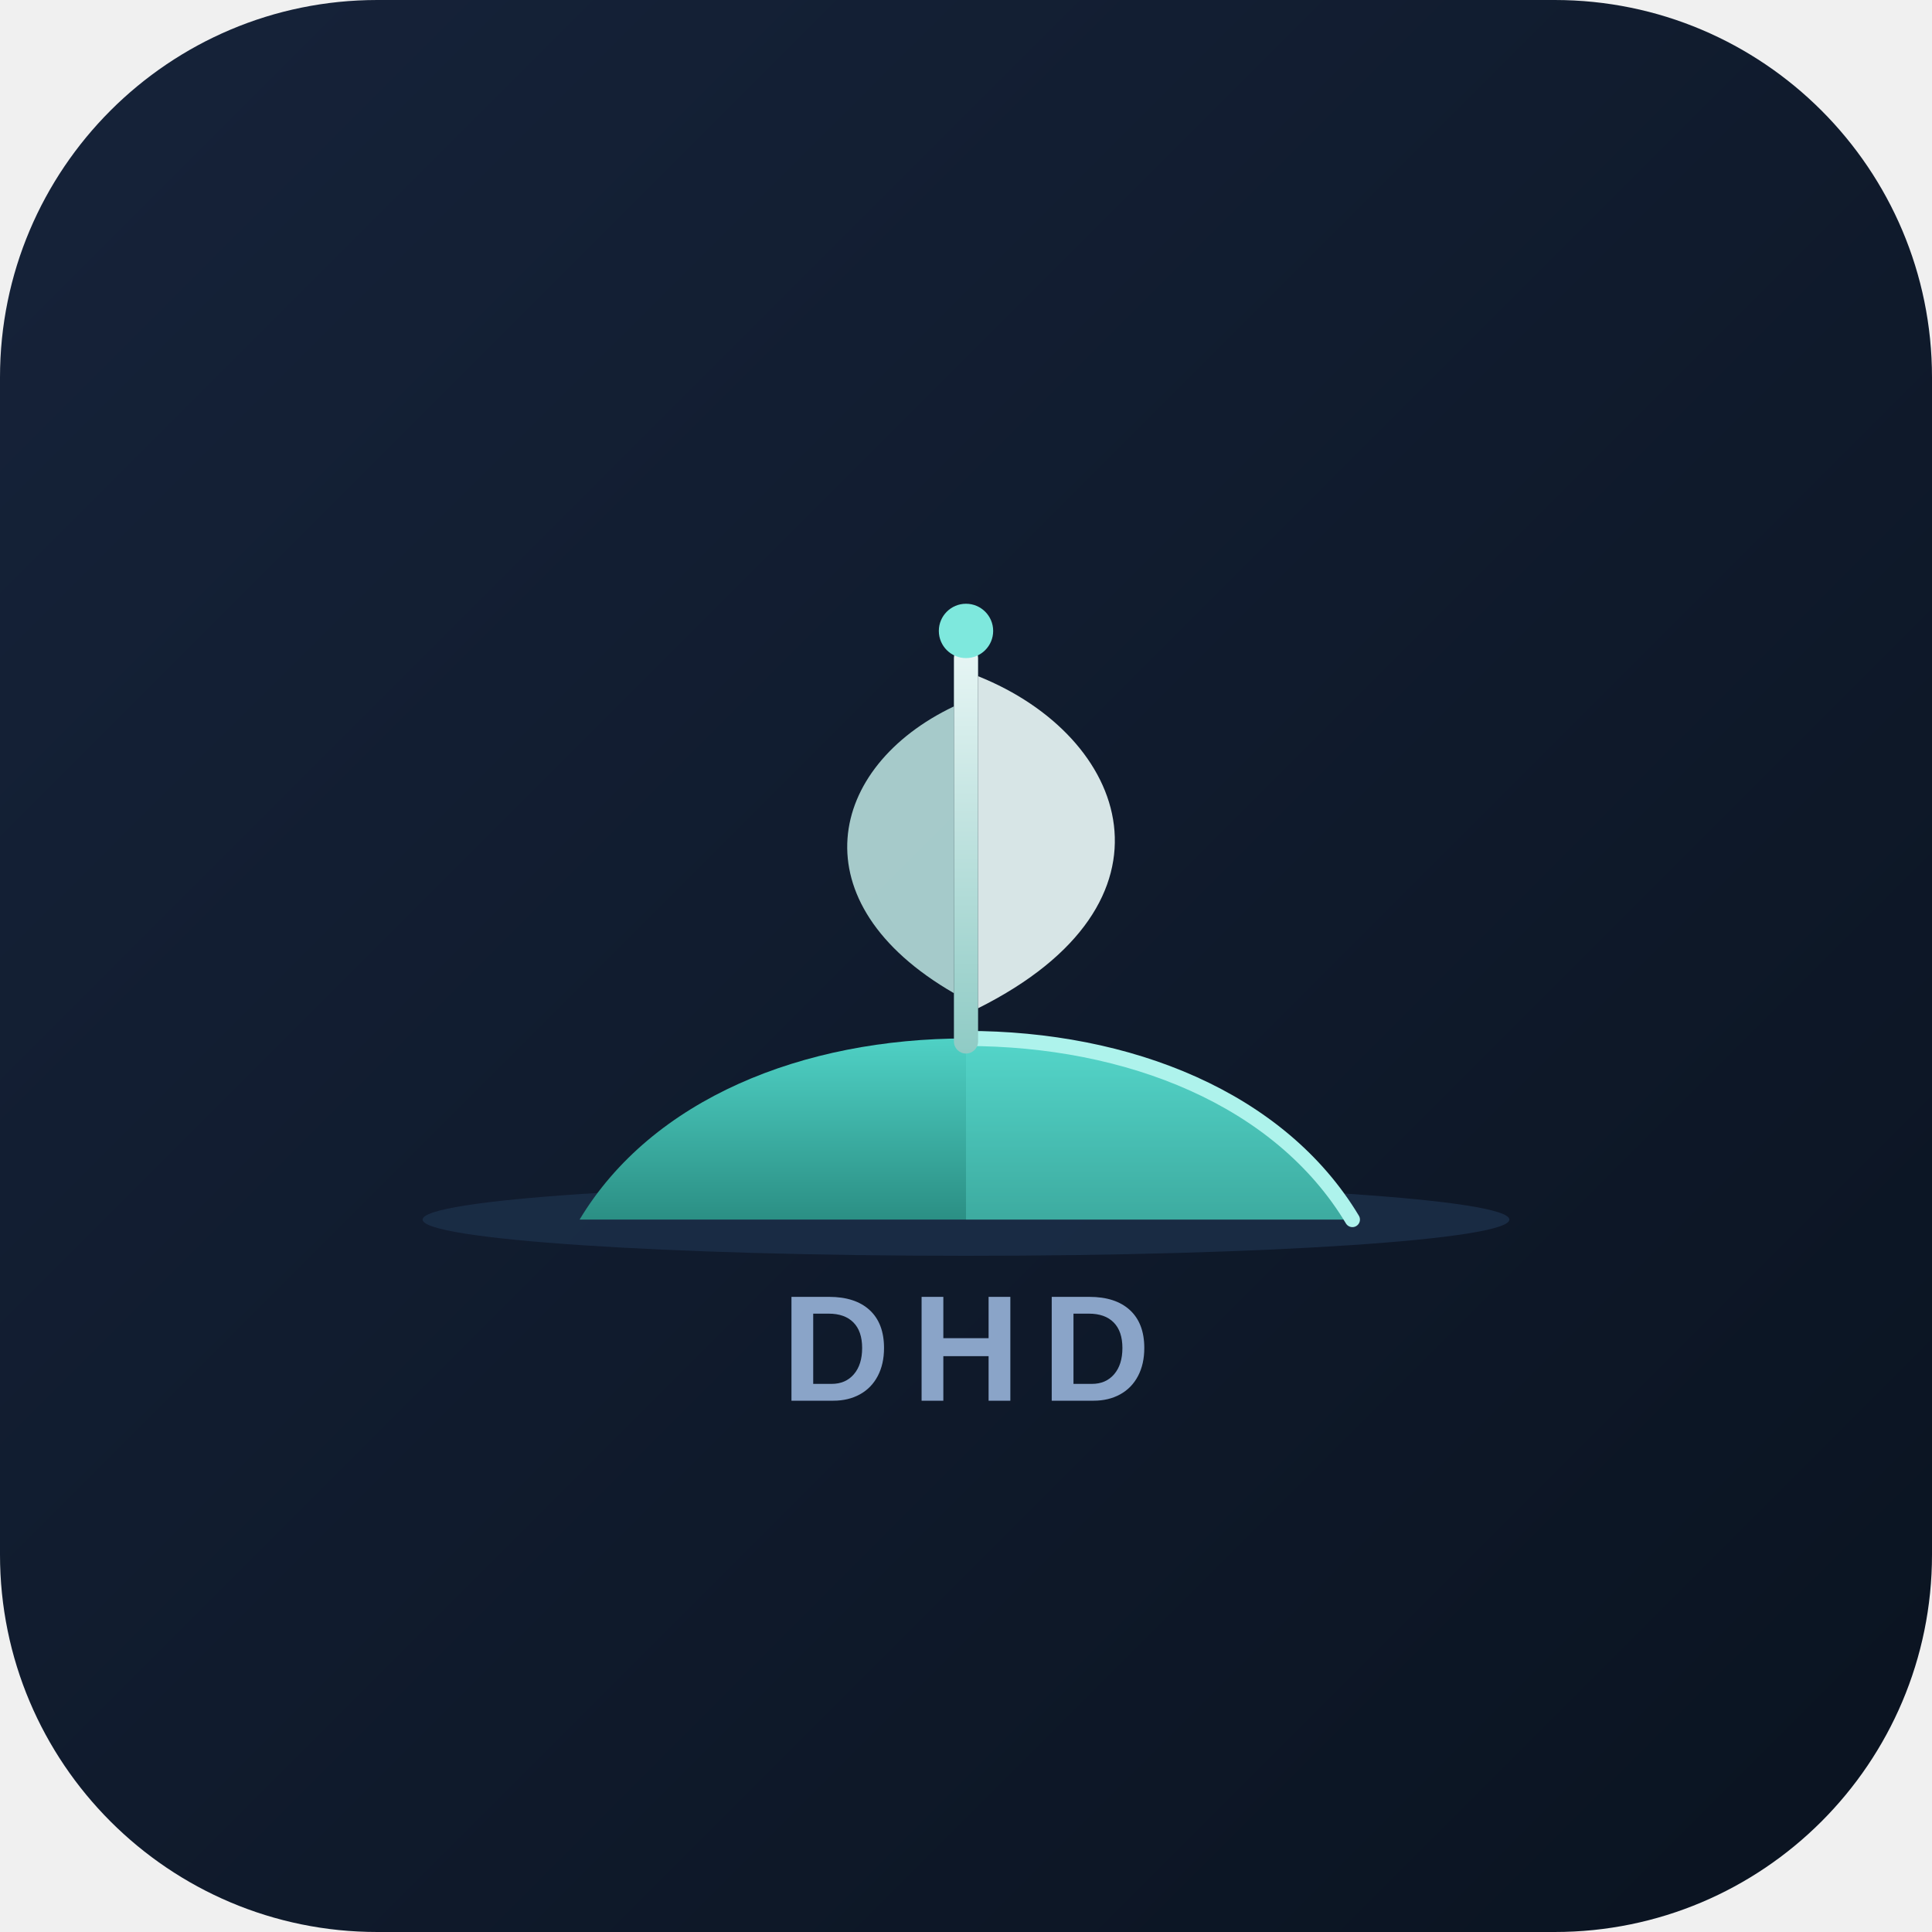
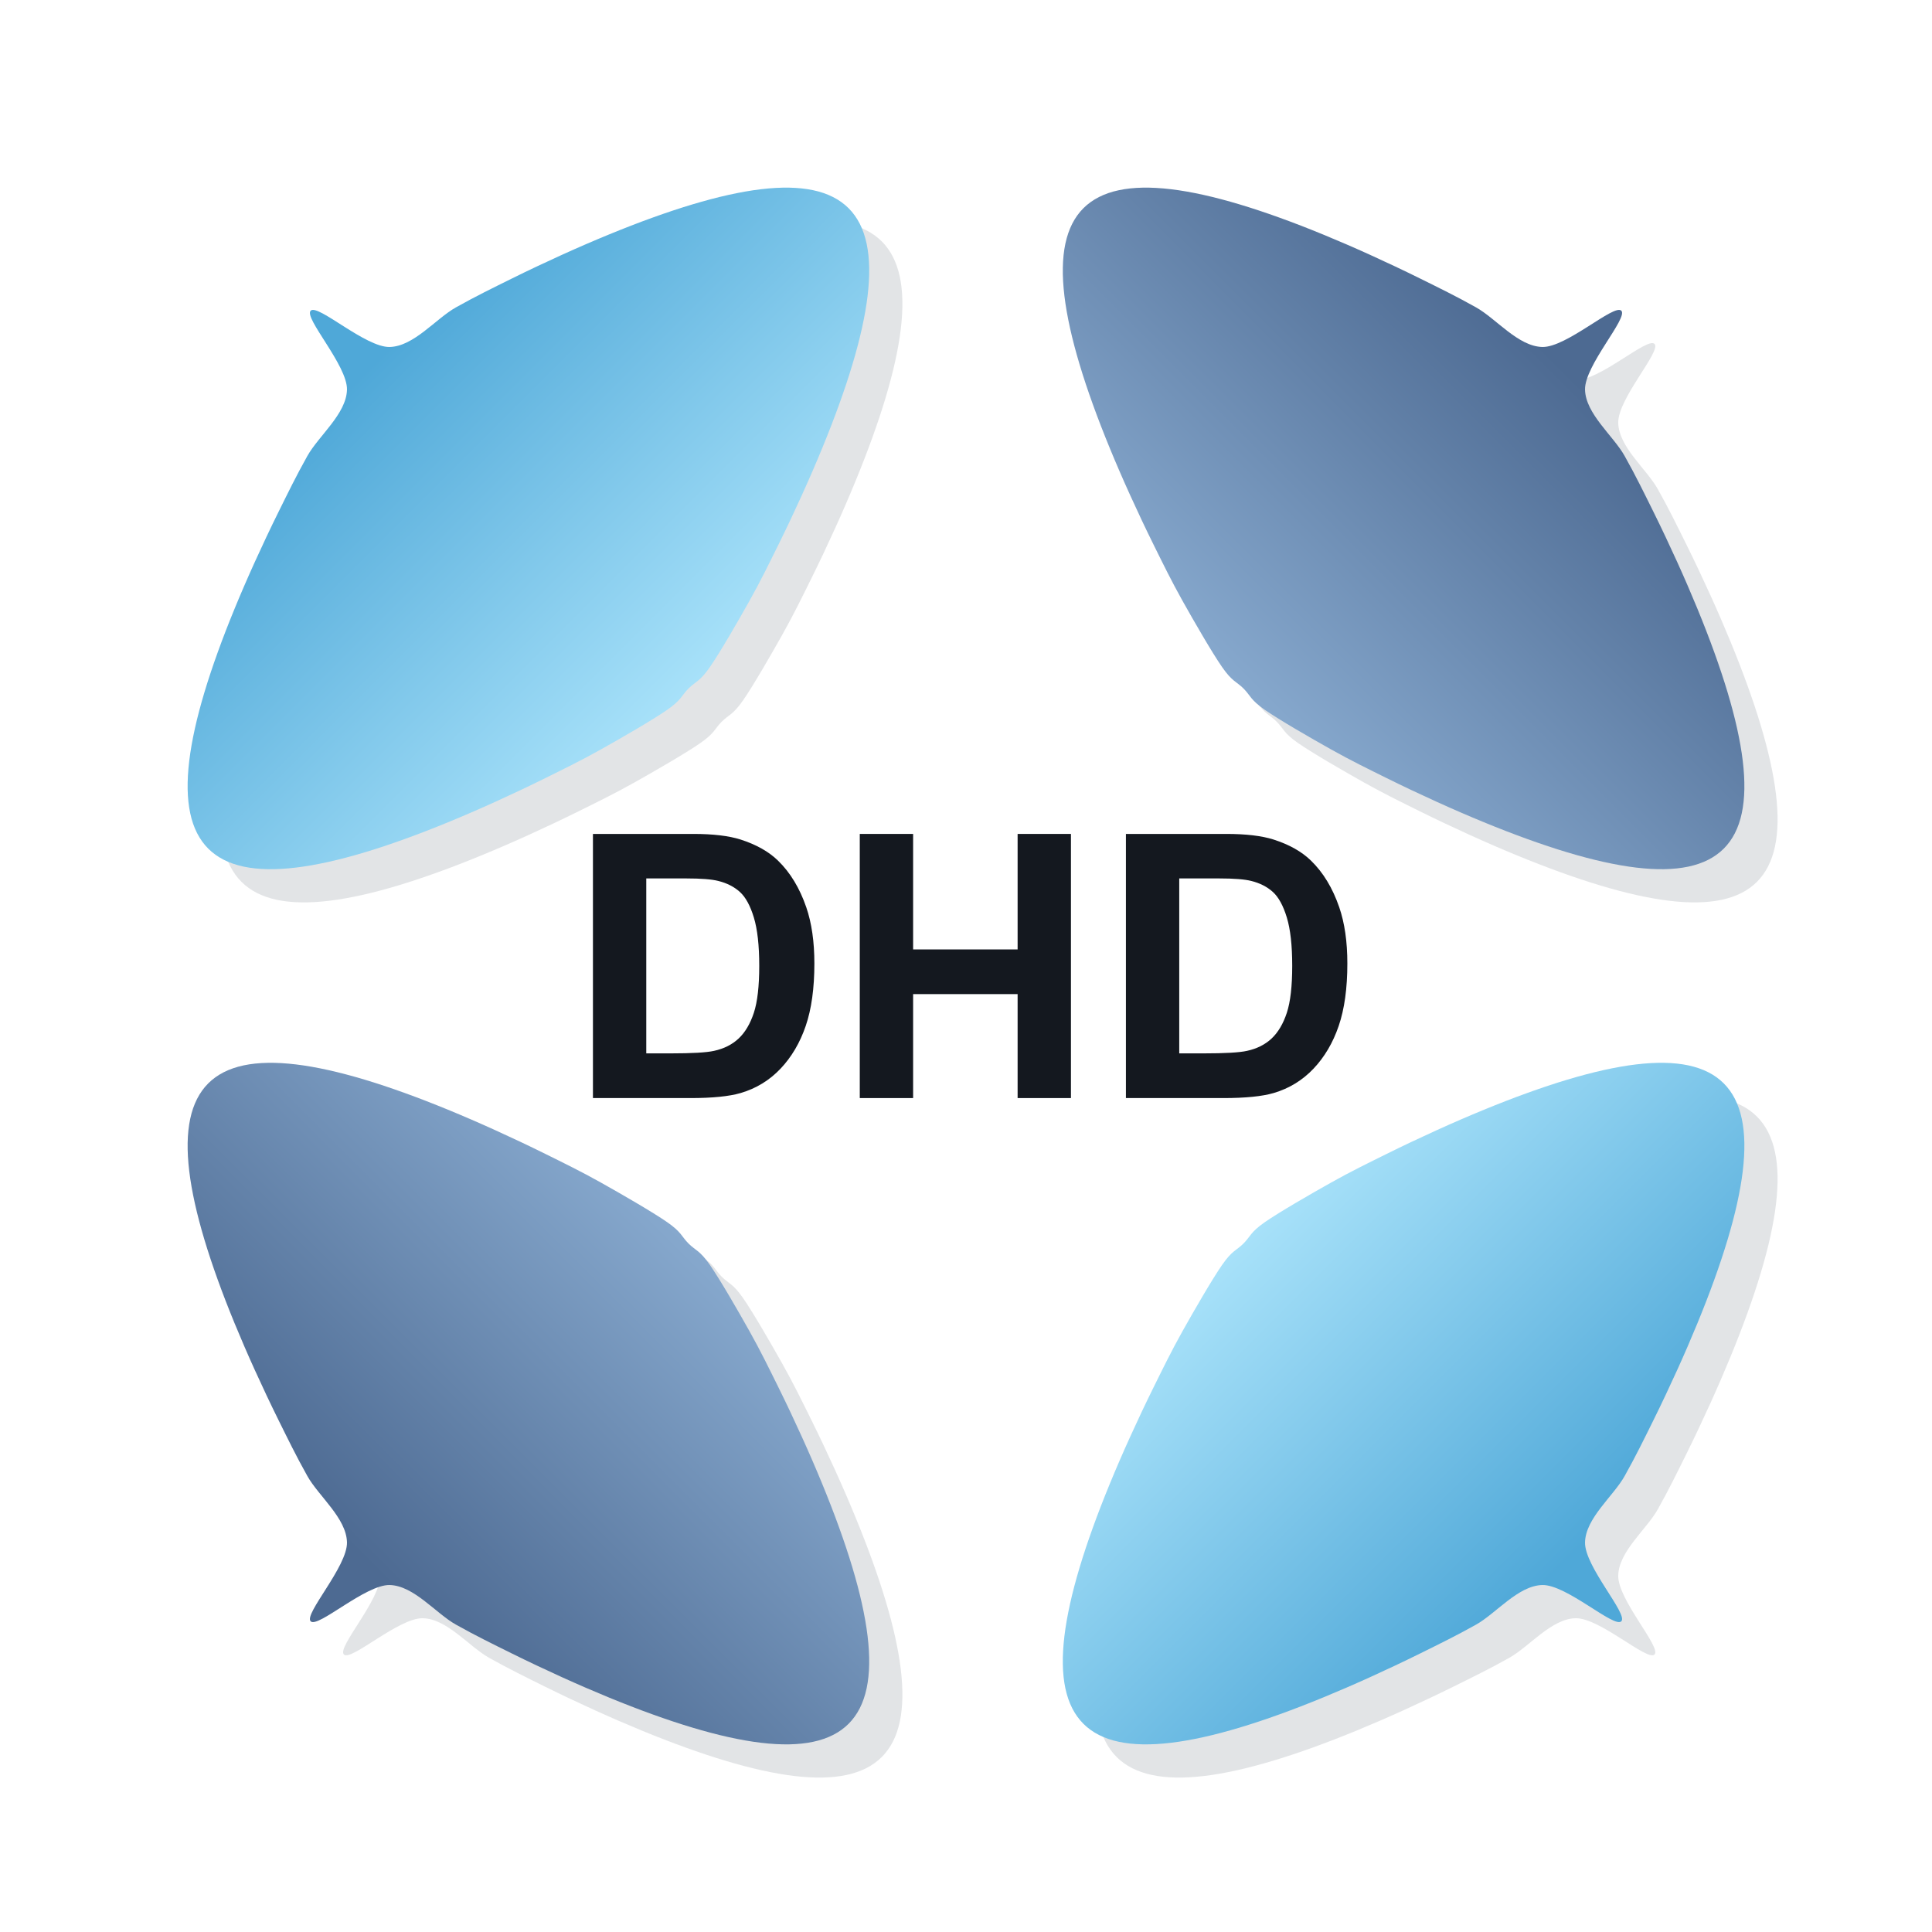
<svg xmlns="http://www.w3.org/2000/svg" width="1024" height="1024" viewBox="0 0 1024 1024">
  <defs>
-     <linearGradient id="bg" x1="0" y1="0" x2="1" y2="1">
-       <stop offset="0%" stop-color="#16233a" />
-       <stop offset="100%" stop-color="#0a1320" />
+     <linearGradient id="gTR" gradientUnits="userSpaceOnUse" x1="695.8" y1="328.2" x2="908.0" y2="116.0">
+       <stop offset="0%" stop-color="#86a8cd" />
+       <stop offset="100%" stop-color="#4d6a92" />
    </linearGradient>
-     <linearGradient id="hull" x1="0" y1="0" x2="0" y2="1">
-       <stop offset="0%" stop-color="#4fd1c5" />
-       <stop offset="100%" stop-color="#2b8f84" />
+     <linearGradient id="gBL" gradientUnits="userSpaceOnUse" x1="328.2" y1="695.8" x2="116.0" y2="908.0">
+       <stop offset="0%" stop-color="#86a8cd" />
+       <stop offset="100%" stop-color="#4d6a92" />
    </linearGradient>
-     <linearGradient id="mast" x1="0" y1="0" x2="0" y2="1">
-       <stop offset="0%" stop-color="#e8f6f5" />
-       <stop offset="100%" stop-color="#8fcbc5" />
+     <linearGradient id="gTL" gradientUnits="userSpaceOnUse" x1="328.2" y1="328.2" x2="116.0" y2="116.0">
+       <stop offset="0%" stop-color="#a7e1f9" />
+       <stop offset="100%" stop-color="#4fa8d8" />
+     </linearGradient>
+     <linearGradient id="gBR" gradientUnits="userSpaceOnUse" x1="695.8" y1="695.8" x2="908.0" y2="908.0">
+       <stop offset="0%" stop-color="#a7e1f9" />
+       <stop offset="100%" stop-color="#4fa8d8" />
    </linearGradient>
  </defs>
-   <rect x="0" y="0" width="1024" height="1024" rx="200" fill="url(#bg)" />
+   <rect x="0" y="0" width="1024" height="1024" fill="#ffffff" />
  <g transform="translate(102.4,102.4) scale(0.8)">
-     <ellipse cx="512" cy="680" rx="360" ry="24" fill="#1c2f4a" opacity="0.8" />
-     <path d="M 512 560            C 620 560, 720 600, 768 680            L 256 680            C 304 600, 404 560, 512 560 Z" fill="url(#hull)" />
-     <path d="M 512 560            C 620 560, 720 600, 768 680            L 512 680 Z" fill="#5fe0d4" opacity="0.35" />
-     <path d="M 512 560 C 620 560, 720 600, 768 680" fill="none" stroke="#aef3ec" stroke-width="10" stroke-linecap="round" />
-     <rect x="504" y="300" width="16" height="270" rx="8" fill="url(#mast)" />
-     <path d="M 520 320            C 620 360, 660 470, 520 540 Z" fill="#e8f6f5" opacity="0.92" />
-     <path d="M 504 340            C 420 380, 400 470, 504 530 Z" fill="#bfe9e5" opacity="0.85" />
-     <circle cx="512" cy="290" r="18" fill="#7ee8dd" />
-     <text x="512" y="800" text-anchor="middle" font-family="'SF Pro Display','Helvetica Neue',Arial,sans-serif" font-size="100" font-weight="700" fill="#8aa4c8" letter-spacing="14">DHD</text>
+     <path d="M 695.85 328.15 C 700.56 332.87 700.31 335.56 709.99 342.29 C 719.67 349.02 740.50 361.02 753.90 368.53 C 767.31 376.04 778.74 381.58 790.43 387.38 C 802.11 393.17 813.22 398.39 824.02 403.29 C 834.81 408.19 845.18 412.67 855.19 416.78 C 865.19 420.89 874.81 424.62 884.03 427.94 C 893.25 431.27 902.08 434.21 910.49 436.73 C 918.90 439.25 926.92 441.37 934.49 443.05 C 942.06 444.72 949.21 445.99 955.90 446.79 C 962.60 447.59 968.86 447.96 974.64 447.85 C 980.43 447.74 985.77 447.19 990.62 446.15 C 995.47 445.11 999.86 443.60 1003.77 441.62 C 1007.67 439.63 1011.10 437.16 1014.05 434.22 C 1016.99 431.27 1019.46 427.84 1021.44 423.94 C 1023.43 420.03 1024.94 415.65 1025.97 410.79 C 1027.01 405.94 1027.57 400.60 1027.68 394.82 C 1027.78 389.03 1027.42 382.77 1026.62 376.08 C 1025.82 369.38 1024.55 362.23 1022.88 354.66 C 1021.20 347.09 1019.08 339.08 1016.56 330.67 C 1014.04 322.26 1011.10 313.42 1007.77 304.20 C 1004.45 294.98 1000.72 285.36 996.61 275.36 C 992.50 265.36 988.02 254.98 983.12 244.19 C 978.21 233.40 973.00 222.29 967.21 210.60 C 961.41 198.92 955.87 187.48 948.36 174.08 C 940.84 160.67 922.49 146.20 922.12 130.16 C 921.76 114.12 950.88 82.55 946.16 77.84 C 941.45 73.12 909.88 102.24 893.84 101.88 C 877.80 101.51 863.33 83.16 849.92 75.64 C 836.52 68.13 825.08 62.59 813.40 56.79 C 801.71 51.00 790.60 45.79 779.81 40.88 C 769.02 35.98 758.64 31.50 748.64 27.39 C 738.64 23.28 729.02 19.55 719.80 16.23 C 710.58 12.90 701.74 9.96 693.33 7.44 C 684.92 4.92 676.91 2.80 669.34 1.12 C 661.77 -0.55 654.62 -1.82 647.92 -2.62 C 641.23 -3.42 634.97 -3.78 629.18 -3.68 C 623.40 -3.57 618.06 -3.01 613.21 -1.97 C 608.35 -0.94 603.97 0.57 600.06 2.56 C 596.16 4.54 592.73 7.01 589.78 9.95 C 586.84 12.90 584.37 16.33 582.38 20.23 C 580.40 24.14 578.89 28.53 577.85 33.38 C 576.81 38.23 576.26 43.57 576.15 49.36 C 576.04 55.14 576.41 61.40 577.21 68.10 C 578.01 74.79 579.28 81.94 580.95 89.51 C 582.63 97.08 584.75 105.10 587.27 113.51 C 589.79 121.92 592.73 130.75 596.06 139.97 C 599.38 149.19 603.11 158.81 607.22 168.81 C 611.33 178.82 615.81 189.19 620.71 199.98 C 625.61 210.78 630.83 221.89 636.62 233.57 C 642.42 245.26 647.96 256.69 655.47 270.10 C 662.98 283.50 674.98 304.33 681.71 314.01 C 688.44 323.69 691.13 323.44 695.85 328.15 Z" transform="translate(22 22)" fill="#0b1b2e" opacity="0.12" />
+     <path d="M 695.85 328.15 C 700.56 332.87 700.31 335.56 709.99 342.29 C 719.67 349.02 740.50 361.02 753.90 368.53 C 767.31 376.04 778.74 381.58 790.43 387.38 C 802.11 393.17 813.22 398.39 824.02 403.29 C 834.81 408.19 845.18 412.67 855.19 416.78 C 865.19 420.89 874.81 424.62 884.03 427.94 C 893.25 431.27 902.08 434.21 910.49 436.73 C 918.90 439.25 926.92 441.37 934.49 443.05 C 942.06 444.72 949.21 445.99 955.90 446.79 C 962.60 447.59 968.86 447.96 974.64 447.85 C 980.43 447.74 985.77 447.19 990.62 446.15 C 995.47 445.11 999.86 443.60 1003.77 441.62 C 1007.67 439.63 1011.10 437.16 1014.05 434.22 C 1016.99 431.27 1019.46 427.84 1021.44 423.94 C 1023.43 420.03 1024.94 415.65 1025.97 410.79 C 1027.01 405.94 1027.57 400.60 1027.68 394.82 C 1027.78 389.03 1027.42 382.77 1026.62 376.08 C 1025.82 369.38 1024.55 362.23 1022.88 354.66 C 1021.20 347.09 1019.08 339.08 1016.56 330.67 C 1014.04 322.26 1011.10 313.42 1007.77 304.20 C 1004.45 294.98 1000.72 285.36 996.61 275.36 C 992.50 265.36 988.02 254.98 983.12 244.19 C 978.21 233.40 973.00 222.29 967.21 210.60 C 961.41 198.92 955.87 187.48 948.36 174.08 C 940.84 160.67 922.49 146.20 922.12 130.16 C 921.76 114.12 950.88 82.55 946.16 77.84 C 941.45 73.12 909.88 102.24 893.84 101.88 C 877.80 101.51 863.33 83.16 849.92 75.64 C 836.52 68.13 825.08 62.59 813.40 56.79 C 801.71 51.00 790.60 45.79 779.81 40.88 C 769.02 35.98 758.64 31.50 748.64 27.39 C 738.64 23.28 729.02 19.55 719.80 16.23 C 710.58 12.90 701.74 9.96 693.33 7.44 C 684.92 4.92 676.91 2.80 669.34 1.12 C 661.77 -0.55 654.62 -1.82 647.92 -2.62 C 641.23 -3.42 634.97 -3.78 629.18 -3.68 C 623.40 -3.57 618.06 -3.01 613.21 -1.97 C 608.35 -0.94 603.97 0.57 600.06 2.56 C 596.16 4.54 592.73 7.01 589.78 9.95 C 586.84 12.90 584.37 16.33 582.38 20.23 C 580.40 24.14 578.89 28.53 577.85 33.38 C 576.81 38.23 576.26 43.57 576.15 49.36 C 576.04 55.14 576.41 61.40 577.21 68.10 C 578.01 74.79 579.28 81.94 580.95 89.51 C 582.63 97.08 584.75 105.10 587.27 113.51 C 589.79 121.92 592.73 130.75 596.06 139.97 C 599.38 149.19 603.11 158.81 607.22 168.81 C 611.33 178.82 615.81 189.19 620.71 199.98 C 625.61 210.78 630.83 221.89 636.62 233.57 C 642.42 245.26 647.96 256.69 655.47 270.10 C 662.98 283.50 674.98 304.33 681.71 314.01 C 688.44 323.69 691.13 323.44 695.85 328.15 Z" fill="url(#gTR)" />
+     <path d="M 328.15 695.85 C 323.44 691.13 323.69 688.44 314.01 681.71 C 304.33 674.98 283.50 662.98 270.10 655.47 C 256.69 647.96 245.26 642.42 233.57 636.62 C 221.89 630.83 210.78 625.61 199.98 620.71 C 189.19 615.81 178.82 611.33 168.81 607.22 C 158.81 603.11 149.19 599.38 139.97 596.06 C 130.75 592.73 121.92 589.79 113.51 587.27 C 105.10 584.75 97.08 582.63 89.51 580.95 C 81.94 579.28 74.79 578.01 68.10 577.21 C 61.40 576.41 55.14 576.04 49.36 576.15 C 43.57 576.26 38.23 576.81 33.38 577.85 C 28.53 578.89 24.14 580.40 20.23 582.38 C 16.33 584.37 12.90 586.84 9.95 589.78 C 7.01 592.73 4.54 596.16 2.56 600.06 C 0.57 603.97 -0.94 608.35 -1.97 613.21 C -3.01 618.06 -3.57 623.40 -3.68 629.18 C -3.78 634.97 -3.42 641.23 -2.62 647.92 C -1.82 654.62 -0.55 661.77 1.12 669.34 C 2.80 676.91 4.92 684.92 7.44 693.33 C 9.96 701.74 12.90 710.58 16.23 719.80 C 19.55 729.02 23.28 738.64 27.39 748.64 C 31.50 758.64 35.98 769.02 40.88 779.81 C 45.79 790.60 51.00 801.71 56.79 813.40 C 62.59 825.08 68.13 836.52 75.64 849.92 C 83.16 863.33 101.51 877.80 101.88 893.84 C 102.24 909.88 73.12 941.45 77.84 946.16 C 82.55 950.88 114.12 921.76 130.16 922.12 C 146.20 922.49 160.67 940.84 174.08 948.36 C 187.48 955.87 198.92 961.41 210.60 967.21 C 222.29 973.00 233.40 978.21 244.19 983.12 C 254.98 988.02 265.36 992.50 275.36 996.61 C 285.36 1000.72 294.98 1004.45 304.20 1007.77 C 313.42 1011.10 322.26 1014.04 330.67 1016.56 C 339.08 1019.08 347.09 1021.20 354.66 1022.88 C 362.23 1024.55 369.38 1025.82 376.08 1026.62 C 382.77 1027.42 389.03 1027.78 394.82 1027.68 C 400.60 1027.57 405.94 1027.01 410.79 1025.97 C 415.65 1024.94 420.03 1023.43 423.94 1021.44 C 427.84 1019.46 431.27 1016.99 434.22 1014.05 C 437.16 1011.10 439.63 1007.67 441.62 1003.77 C 443.60 999.86 445.11 995.47 446.15 990.62 C 447.19 985.77 447.74 980.43 447.85 974.64 C 447.96 968.86 447.59 962.60 446.79 955.90 C 445.99 949.21 444.72 942.06 443.05 934.49 C 441.37 926.92 439.25 918.90 436.73 910.49 C 434.21 902.08 431.27 893.25 427.94 884.03 C 424.62 874.81 420.89 865.19 416.78 855.19 C 412.67 845.18 408.19 834.81 403.29 824.02 C 398.39 813.22 393.17 802.11 387.38 790.43 C 381.58 778.74 376.04 767.31 368.53 753.90 C 361.02 740.50 349.02 719.67 342.29 709.99 C 335.56 700.31 332.87 700.56 328.15 695.85 Z" transform="translate(22 22)" fill="#0b1b2e" opacity="0.12" />
+     <path d="M 328.15 695.85 C 323.44 691.13 323.69 688.44 314.01 681.71 C 304.33 674.98 283.50 662.98 270.10 655.47 C 256.69 647.96 245.26 642.42 233.57 636.62 C 221.89 630.83 210.78 625.61 199.98 620.71 C 189.19 615.81 178.82 611.33 168.81 607.22 C 158.81 603.11 149.19 599.38 139.97 596.06 C 130.75 592.73 121.92 589.79 113.51 587.27 C 105.10 584.75 97.08 582.63 89.51 580.95 C 81.94 579.28 74.79 578.01 68.10 577.21 C 61.40 576.41 55.14 576.04 49.36 576.15 C 43.57 576.26 38.23 576.81 33.38 577.85 C 28.53 578.89 24.14 580.40 20.23 582.38 C 16.33 584.37 12.90 586.84 9.95 589.78 C 7.01 592.73 4.54 596.16 2.56 600.06 C 0.57 603.97 -0.94 608.35 -1.97 613.21 C -3.01 618.06 -3.57 623.40 -3.68 629.18 C -3.78 634.97 -3.42 641.23 -2.62 647.92 C -1.82 654.62 -0.55 661.77 1.12 669.34 C 2.80 676.91 4.92 684.92 7.44 693.33 C 9.96 701.74 12.90 710.58 16.23 719.80 C 19.55 729.02 23.28 738.64 27.39 748.64 C 31.50 758.64 35.98 769.02 40.88 779.81 C 45.79 790.60 51.00 801.71 56.79 813.40 C 62.59 825.08 68.13 836.52 75.64 849.92 C 83.16 863.33 101.51 877.80 101.88 893.84 C 102.24 909.88 73.12 941.45 77.84 946.16 C 82.55 950.88 114.12 921.76 130.16 922.12 C 146.20 922.49 160.67 940.84 174.08 948.36 C 187.48 955.87 198.92 961.41 210.60 967.21 C 222.29 973.00 233.40 978.21 244.19 983.12 C 254.98 988.02 265.36 992.50 275.36 996.61 C 285.36 1000.72 294.98 1004.45 304.20 1007.77 C 313.42 1011.10 322.26 1014.04 330.67 1016.56 C 339.08 1019.08 347.09 1021.20 354.66 1022.88 C 362.23 1024.55 369.38 1025.82 376.08 1026.62 C 382.77 1027.42 389.03 1027.78 394.82 1027.68 C 400.60 1027.57 405.94 1027.01 410.79 1025.97 C 415.65 1024.94 420.03 1023.43 423.94 1021.44 C 427.84 1019.46 431.27 1016.99 434.22 1014.05 C 437.16 1011.10 439.63 1007.67 441.62 1003.77 C 443.60 999.86 445.11 995.47 446.15 990.62 C 447.19 985.77 447.74 980.43 447.85 974.64 C 447.96 968.86 447.59 962.60 446.79 955.90 C 445.99 949.21 444.72 942.06 443.05 934.49 C 441.37 926.92 439.25 918.90 436.73 910.49 C 434.21 902.08 431.27 893.25 427.94 884.03 C 424.62 874.81 420.89 865.19 416.78 855.19 C 412.67 845.18 408.19 834.81 403.29 824.02 C 398.39 813.22 393.17 802.11 387.38 790.43 C 381.58 778.74 376.04 767.31 368.53 753.90 C 361.02 740.50 349.02 719.67 342.29 709.99 C 335.56 700.31 332.87 700.56 328.15 695.85 Z" fill="url(#gBL)" />
+     <path d="M 328.15 328.15 C 332.87 323.44 335.56 323.69 342.29 314.01 C 349.02 304.33 361.02 283.50 368.53 270.10 C 376.04 256.69 381.58 245.26 387.38 233.57 C 393.17 221.89 398.39 210.78 403.29 199.98 C 408.19 189.19 412.67 178.82 416.78 168.81 C 420.89 158.81 424.62 149.19 427.94 139.97 C 431.27 130.75 434.21 121.92 436.73 113.51 C 439.25 105.10 441.37 97.08 443.05 89.51 C 444.72 81.94 445.99 74.79 446.79 68.10 C 447.59 61.40 447.96 55.14 447.85 49.36 C 447.74 43.57 447.19 38.23 446.15 33.38 C 445.11 28.53 443.60 24.14 441.62 20.23 C 439.63 16.33 437.16 12.90 434.22 9.95 C 431.27 7.01 427.84 4.54 423.94 2.56 C 420.03 0.57 415.65 -0.94 410.79 -1.97 C 405.94 -3.01 400.60 -3.57 394.82 -3.68 C 389.03 -3.78 382.77 -3.42 376.08 -2.62 C 369.38 -1.82 362.23 -0.55 354.66 1.12 C 347.09 2.80 339.08 4.92 330.67 7.44 C 322.26 9.96 313.42 12.90 304.20 16.23 C 294.98 19.55 285.36 23.28 275.36 27.39 C 265.36 31.50 254.98 35.98 244.19 40.88 C 233.40 45.79 222.29 51.00 210.60 56.79 C 198.92 62.59 187.48 68.13 174.08 75.64 C 160.67 83.16 146.20 101.51 130.16 101.88 C 114.12 102.24 82.55 73.12 77.84 77.84 C 73.12 82.55 102.24 114.12 101.88 130.16 C 101.51 146.20 83.16 160.67 75.64 174.08 C 68.13 187.48 62.59 198.92 56.79 210.60 C 51.00 222.29 45.79 233.40 40.88 244.19 C 35.98 254.98 31.50 265.36 27.39 275.36 C 23.28 285.36 19.55 294.98 16.23 304.20 C 12.90 313.42 9.96 322.26 7.44 330.67 C 4.92 339.08 2.80 347.09 1.12 354.66 C -0.55 362.23 -1.82 369.38 -2.62 376.08 C -3.42 382.77 -3.78 389.03 -3.68 394.82 C -3.57 400.60 -3.01 405.94 -1.97 410.79 C -0.94 415.65 0.57 420.03 2.56 423.94 C 4.54 427.84 7.01 431.27 9.95 434.22 C 12.90 437.16 16.33 439.63 20.23 441.62 C 24.14 443.60 28.53 445.11 33.38 446.15 C 38.23 447.19 43.57 447.74 49.36 447.85 C 55.14 447.96 61.40 447.59 68.10 446.79 C 74.79 445.99 81.94 444.72 89.51 443.05 C 97.08 441.37 105.10 439.25 113.51 436.73 C 121.92 434.21 130.75 431.27 139.97 427.94 C 149.19 424.62 158.81 420.89 168.81 416.78 C 178.82 412.67 189.19 408.19 199.98 403.29 C 210.78 398.39 221.89 393.17 233.57 387.38 C 245.26 381.58 256.69 376.04 270.10 368.53 C 283.50 361.02 304.33 349.02 314.01 342.29 C 323.69 335.56 323.44 332.87 328.15 328.15 Z" transform="translate(22 22)" fill="#0b1b2e" opacity="0.12" />
+     <path d="M 328.15 328.15 C 332.87 323.44 335.56 323.69 342.29 314.01 C 349.02 304.33 361.02 283.50 368.53 270.10 C 376.04 256.69 381.58 245.26 387.38 233.57 C 393.17 221.89 398.39 210.78 403.29 199.98 C 408.19 189.19 412.67 178.82 416.78 168.81 C 420.89 158.81 424.62 149.19 427.94 139.97 C 431.27 130.75 434.21 121.92 436.73 113.51 C 439.25 105.10 441.37 97.08 443.05 89.51 C 444.72 81.94 445.99 74.79 446.79 68.10 C 447.59 61.40 447.96 55.14 447.85 49.36 C 447.74 43.57 447.19 38.23 446.15 33.38 C 445.11 28.53 443.60 24.14 441.62 20.23 C 439.63 16.33 437.16 12.90 434.22 9.95 C 431.27 7.01 427.84 4.54 423.94 2.56 C 420.03 0.57 415.65 -0.94 410.79 -1.97 C 405.94 -3.01 400.60 -3.57 394.82 -3.68 C 389.03 -3.78 382.77 -3.42 376.08 -2.62 C 369.38 -1.82 362.23 -0.55 354.66 1.12 C 347.09 2.80 339.08 4.92 330.67 7.44 C 322.26 9.96 313.42 12.90 304.20 16.23 C 294.98 19.55 285.36 23.28 275.36 27.39 C 265.36 31.50 254.98 35.98 244.19 40.88 C 233.40 45.79 222.29 51.00 210.60 56.79 C 198.92 62.59 187.48 68.13 174.08 75.64 C 160.67 83.16 146.20 101.51 130.16 101.88 C 114.12 102.24 82.55 73.12 77.84 77.84 C 73.12 82.55 102.24 114.12 101.88 130.16 C 101.51 146.20 83.16 160.67 75.64 174.08 C 68.13 187.48 62.59 198.92 56.79 210.60 C 51.00 222.29 45.79 233.40 40.88 244.19 C 35.98 254.98 31.50 265.36 27.39 275.36 C 23.28 285.36 19.55 294.98 16.23 304.20 C 12.90 313.42 9.96 322.26 7.44 330.67 C 4.92 339.08 2.80 347.09 1.12 354.66 C -0.55 362.23 -1.82 369.38 -2.62 376.08 C -3.42 382.77 -3.78 389.03 -3.68 394.82 C -3.57 400.60 -3.01 405.94 -1.97 410.79 C -0.94 415.65 0.57 420.03 2.56 423.94 C 4.54 427.84 7.01 431.27 9.95 434.22 C 12.90 437.16 16.33 439.63 20.23 441.62 C 24.14 443.60 28.53 445.11 33.38 446.15 C 38.23 447.19 43.57 447.74 49.36 447.85 C 55.14 447.96 61.40 447.59 68.10 446.79 C 74.79 445.99 81.94 444.72 89.51 443.05 C 97.08 441.37 105.10 439.25 113.51 436.73 C 121.92 434.21 130.75 431.27 139.97 427.94 C 149.19 424.62 158.81 420.89 168.81 416.78 C 178.82 412.67 189.19 408.19 199.98 403.29 C 210.78 398.39 221.89 393.17 233.57 387.38 C 245.26 381.58 256.69 376.04 270.10 368.53 C 283.50 361.02 304.33 349.02 314.01 342.29 C 323.69 335.56 323.44 332.87 328.15 328.15 Z" fill="url(#gTL)" />
+     <path d="M 695.85 695.85 C 691.13 700.56 688.44 700.31 681.71 709.99 C 674.98 719.67 662.98 740.50 655.47 753.90 C 647.96 767.31 642.42 778.74 636.62 790.43 C 630.83 802.11 625.61 813.22 620.71 824.02 C 615.81 834.81 611.33 845.18 607.22 855.19 C 603.11 865.19 599.38 874.81 596.06 884.03 C 592.73 893.25 589.79 902.08 587.27 910.49 C 584.75 918.90 582.63 926.92 580.95 934.49 C 579.28 942.06 578.01 949.21 577.21 955.90 C 576.41 962.60 576.04 968.86 576.15 974.64 C 576.26 980.43 576.81 985.77 577.85 990.62 C 578.89 995.47 580.40 999.86 582.38 1003.77 C 584.37 1007.67 586.84 1011.10 589.78 1014.05 C 592.73 1016.99 596.16 1019.46 600.06 1021.44 C 603.97 1023.43 608.35 1024.94 613.21 1025.97 C 618.06 1027.01 623.40 1027.57 629.18 1027.68 C 634.97 1027.78 641.23 1027.42 647.92 1026.62 C 654.62 1025.82 661.77 1024.55 669.34 1022.88 C 676.91 1021.20 684.92 1019.08 693.33 1016.56 C 701.74 1014.04 710.58 1011.10 719.80 1007.77 C 729.02 1004.45 738.64 1000.72 748.64 996.61 C 758.64 992.50 769.02 988.02 779.81 983.12 C 790.60 978.21 801.71 973.00 813.40 967.21 C 825.08 961.41 836.52 955.87 849.92 948.36 C 863.33 940.84 877.80 922.49 893.84 922.12 C 909.88 921.76 941.45 950.88 946.16 946.16 C 950.88 941.45 921.76 909.88 922.12 893.84 C 922.49 877.80 940.84 863.33 948.36 849.92 C 955.87 836.52 961.41 825.08 967.21 813.40 C 973.00 801.71 978.21 790.60 983.12 779.81 C 988.02 769.02 992.50 758.64 996.61 748.64 C 1000.72 738.64 1004.45 729.02 1007.77 719.80 C 1011.10 710.58 1014.04 701.74 1016.56 693.33 C 1019.08 684.92 1021.20 676.91 1022.88 669.34 C 1024.55 661.77 1025.82 654.62 1026.62 647.92 C 1027.42 641.23 1027.78 634.97 1027.68 629.18 C 1027.57 623.40 1027.01 618.06 1025.97 613.21 C 1024.94 608.35 1023.43 603.97 1021.44 600.06 C 1019.46 596.16 1016.99 592.73 1014.05 589.78 C 1011.10 586.84 1007.67 584.37 1003.77 582.38 C 999.86 580.40 995.47 578.89 990.62 577.85 C 985.77 576.81 980.43 576.26 974.64 576.15 C 968.86 576.04 962.60 576.41 955.90 577.21 C 949.21 578.01 942.06 579.28 934.49 580.95 C 926.92 582.63 918.90 584.75 910.49 587.27 C 902.08 589.79 893.25 592.73 884.03 596.06 C 874.81 599.38 865.19 603.11 855.19 607.22 C 845.18 611.33 834.81 615.81 824.02 620.71 C 813.22 625.61 802.11 630.83 790.43 636.62 C 778.74 642.42 767.31 647.96 753.90 655.47 C 740.50 662.98 719.67 674.98 709.99 681.71 C 700.31 688.44 700.56 691.13 695.85 695.85 Z" transform="translate(22 22)" fill="#0b1b2e" opacity="0.12" />
+     <path d="M 695.85 695.85 C 691.13 700.56 688.44 700.31 681.71 709.99 C 674.98 719.67 662.98 740.50 655.47 753.90 C 647.96 767.31 642.42 778.74 636.62 790.43 C 630.83 802.11 625.61 813.22 620.71 824.02 C 615.81 834.81 611.33 845.18 607.22 855.19 C 603.11 865.19 599.38 874.81 596.06 884.03 C 592.73 893.25 589.79 902.08 587.27 910.49 C 584.75 918.90 582.63 926.92 580.95 934.49 C 579.28 942.06 578.01 949.21 577.21 955.90 C 576.41 962.60 576.04 968.86 576.15 974.64 C 576.26 980.43 576.81 985.77 577.85 990.62 C 578.89 995.47 580.40 999.86 582.38 1003.77 C 584.37 1007.67 586.84 1011.10 589.78 1014.05 C 592.73 1016.99 596.16 1019.46 600.06 1021.44 C 603.97 1023.43 608.35 1024.94 613.21 1025.97 C 618.06 1027.01 623.40 1027.57 629.18 1027.68 C 634.97 1027.78 641.23 1027.42 647.92 1026.62 C 654.62 1025.82 661.77 1024.55 669.34 1022.88 C 676.91 1021.20 684.92 1019.08 693.33 1016.56 C 701.74 1014.04 710.58 1011.10 719.80 1007.77 C 729.02 1004.45 738.64 1000.72 748.64 996.61 C 758.64 992.50 769.02 988.02 779.81 983.12 C 790.60 978.21 801.71 973.00 813.40 967.21 C 825.08 961.41 836.52 955.87 849.92 948.36 C 863.33 940.84 877.80 922.49 893.84 922.12 C 909.88 921.76 941.45 950.88 946.16 946.16 C 950.88 941.45 921.76 909.88 922.12 893.84 C 922.49 877.80 940.84 863.33 948.36 849.92 C 955.87 836.52 961.41 825.08 967.21 813.40 C 973.00 801.71 978.21 790.60 983.12 779.81 C 988.02 769.02 992.50 758.64 996.61 748.64 C 1000.72 738.64 1004.45 729.02 1007.77 719.80 C 1011.10 710.58 1014.04 701.74 1016.56 693.33 C 1019.08 684.92 1021.20 676.91 1022.88 669.34 C 1024.55 661.77 1025.82 654.62 1026.62 647.92 C 1027.42 641.23 1027.78 634.97 1027.68 629.18 C 1027.57 623.40 1027.01 618.06 1025.97 613.21 C 1024.94 608.35 1023.43 603.97 1021.44 600.06 C 1019.46 596.16 1016.99 592.73 1014.05 589.78 C 1011.10 586.84 1007.67 584.37 1003.77 582.38 C 999.86 580.40 995.47 578.89 990.62 577.85 C 985.77 576.81 980.43 576.26 974.64 576.15 C 968.86 576.04 962.60 576.41 955.90 577.21 C 949.21 578.01 942.06 579.28 934.49 580.95 C 926.92 582.63 918.90 584.75 910.49 587.27 C 902.08 589.79 893.25 592.73 884.03 596.06 C 874.81 599.38 865.19 603.11 855.19 607.22 C 845.18 611.33 834.81 615.81 824.02 620.71 C 813.22 625.61 802.11 630.83 790.43 636.62 C 778.74 642.42 767.31 647.96 753.90 655.47 C 740.50 662.98 719.67 674.98 709.99 681.71 C 700.31 688.44 700.56 691.13 695.85 695.85 Z" fill="url(#gBR)" />
+     <path d="M148 1466H689Q872 1466 968 1438Q1097 1400 1189.0 1303.0Q1281 1206 1329.0 1065.5Q1377 925 1377 719Q1377 538 1332 407Q1277 247 1175 148Q1098 73 967 31Q869 0 705 0H148ZM444 1218V247H665Q789 247 844 261Q916 279 963.5 322.0Q1011 365 1041.0 463.5Q1071 562 1071 732Q1071 902 1041.0 993.0Q1011 1084 957.0 1135.0Q903 1186 820 1204Q758 1218 577 1218Z" transform="translate(247.17 424.50) scale(0.119372)" fill="#14181f" />
+     <path d="M150 0V1466H446V889H1026V1466H1322V0H1026V641H446V0Z" transform="translate(423.72 424.50) scale(0.119372)" fill="#14181f" />
+     <path d="M148 1466H689Q872 1466 968 1438Q1097 1400 1189.0 1303.0Q1281 1206 1329.0 1065.5Q1377 925 1377 719Q1377 538 1332 407Q1277 247 1175 148Q1098 73 967 31Q869 0 705 0H148ZM444 1218V247H665Q789 247 844 261Q916 279 963.5 322.0Q1011 365 1041.0 463.5Q1071 562 1071 732Q1071 902 1041.0 993.0Q1011 1084 957.0 1135.0Q903 1186 820 1204Q758 1218 577 1218Z" transform="translate(600.28 424.50) scale(0.119372)" fill="#14181f" />
  </g>
</svg>
